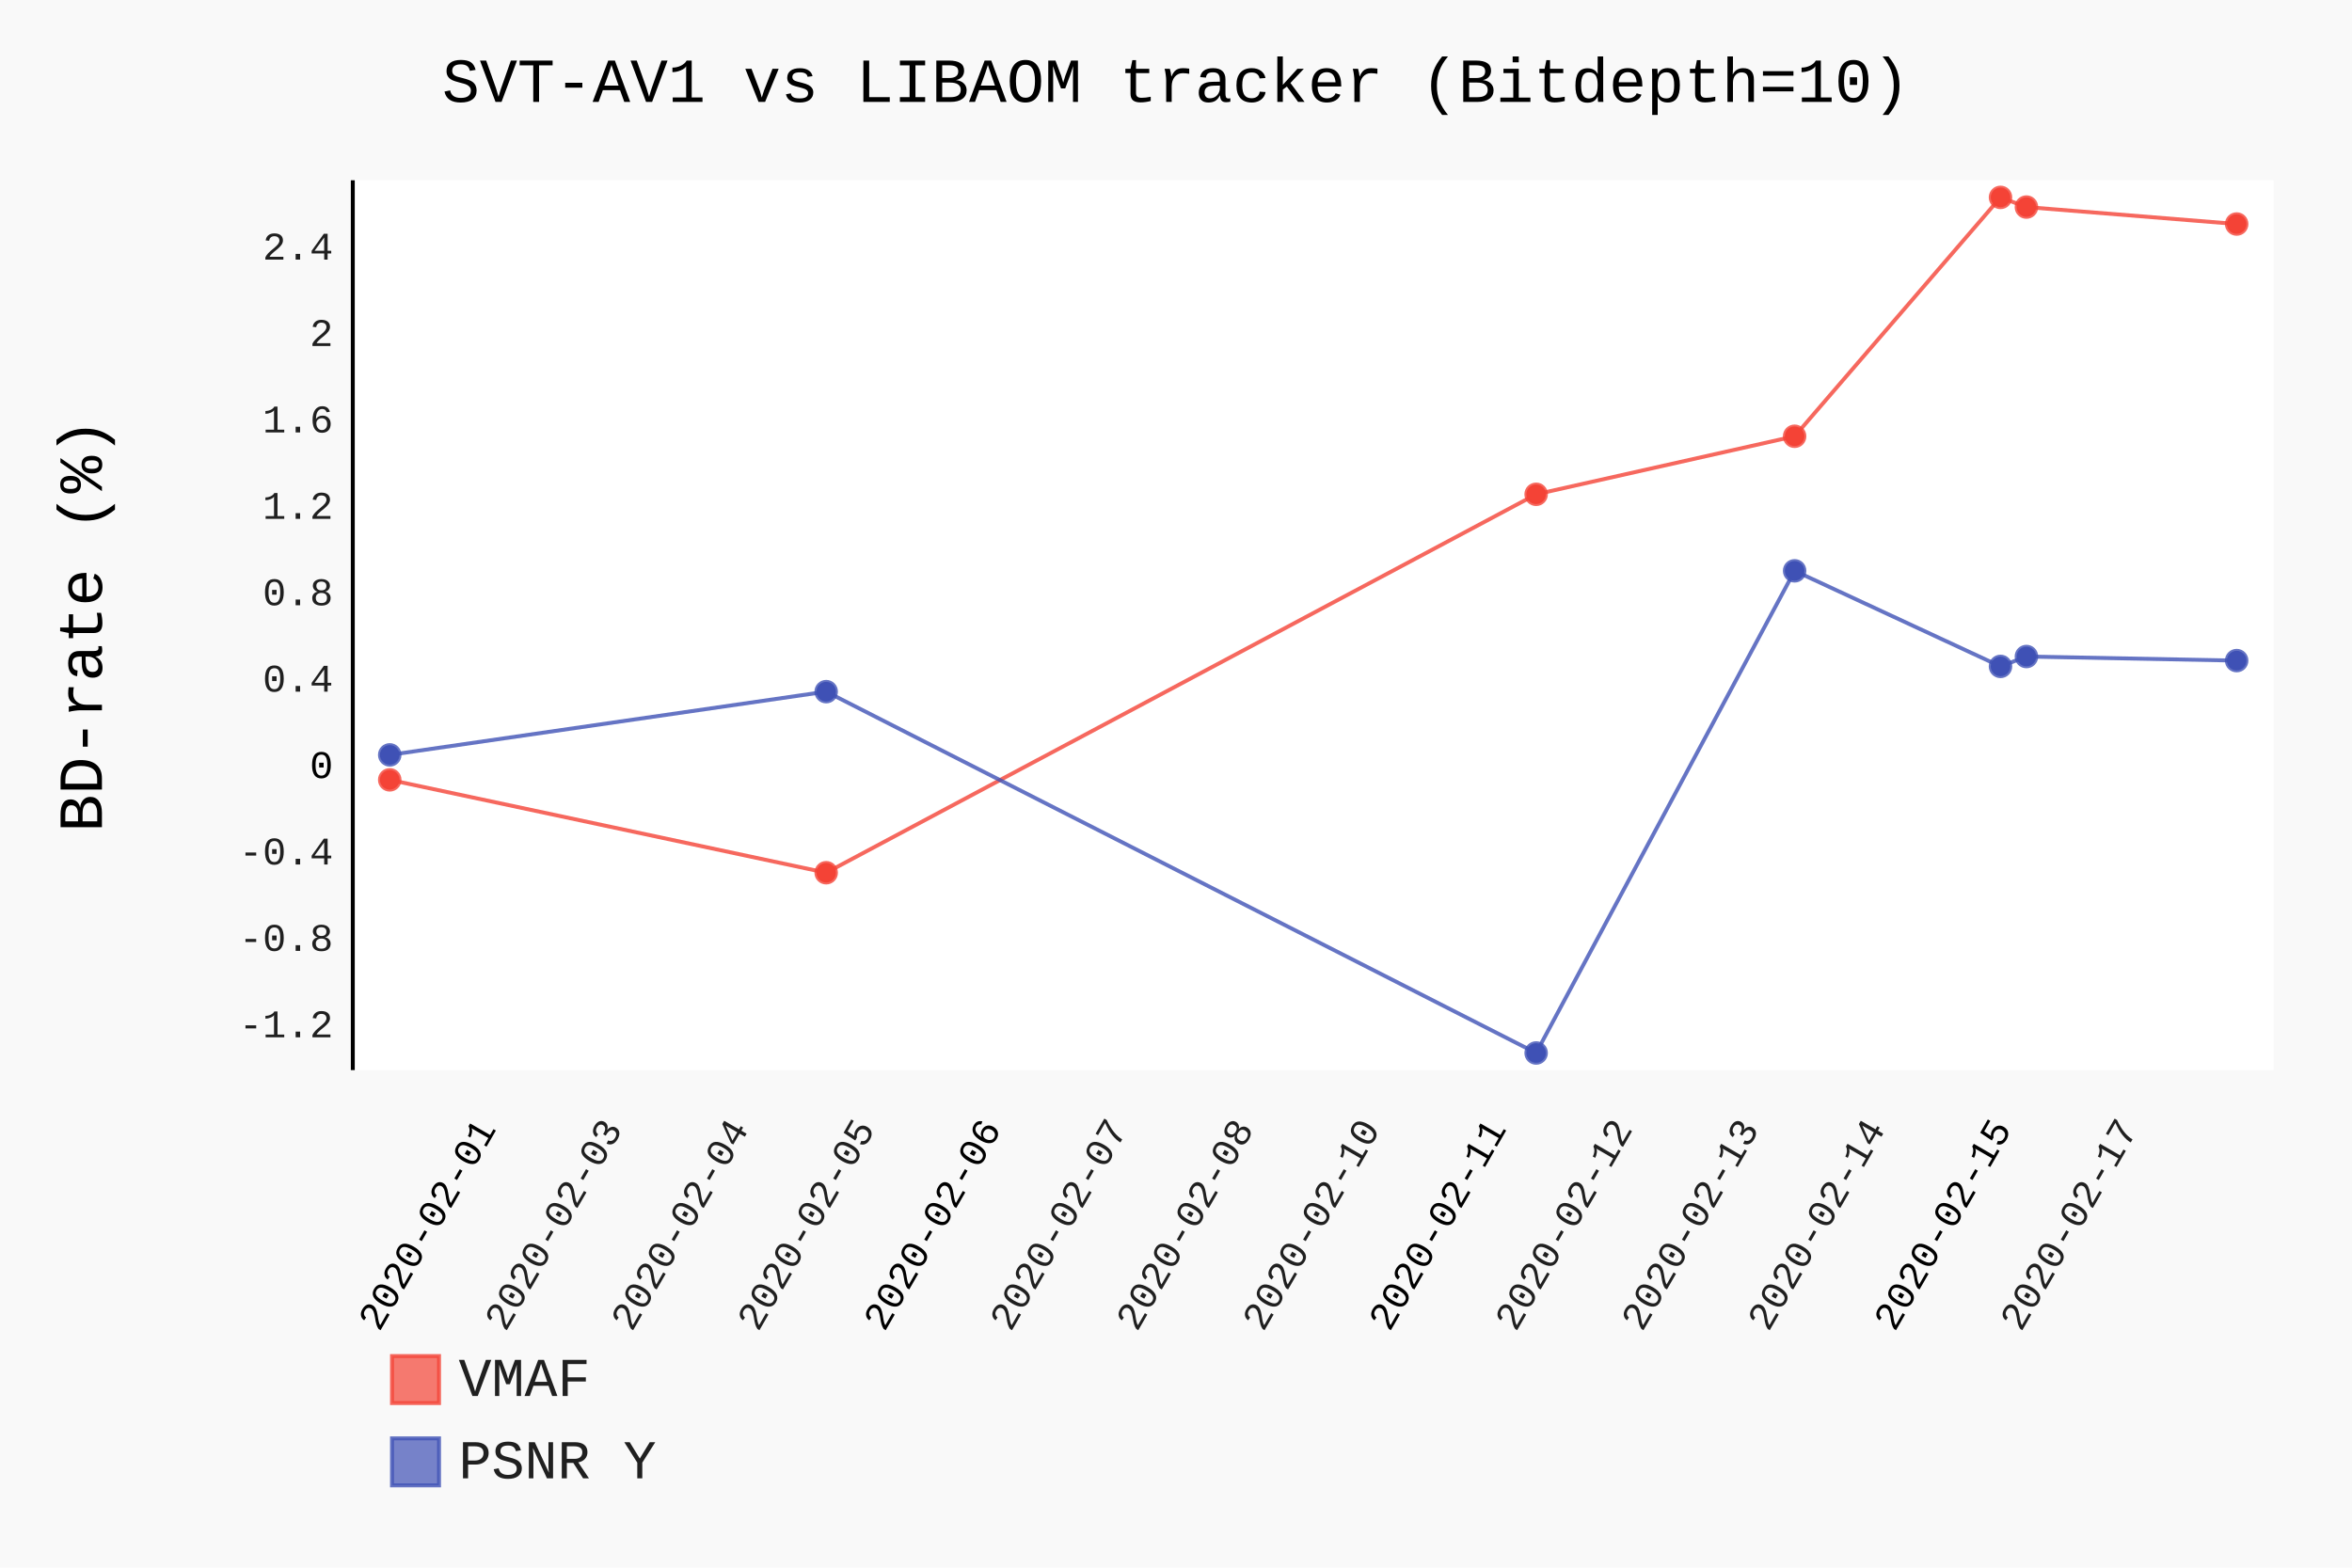
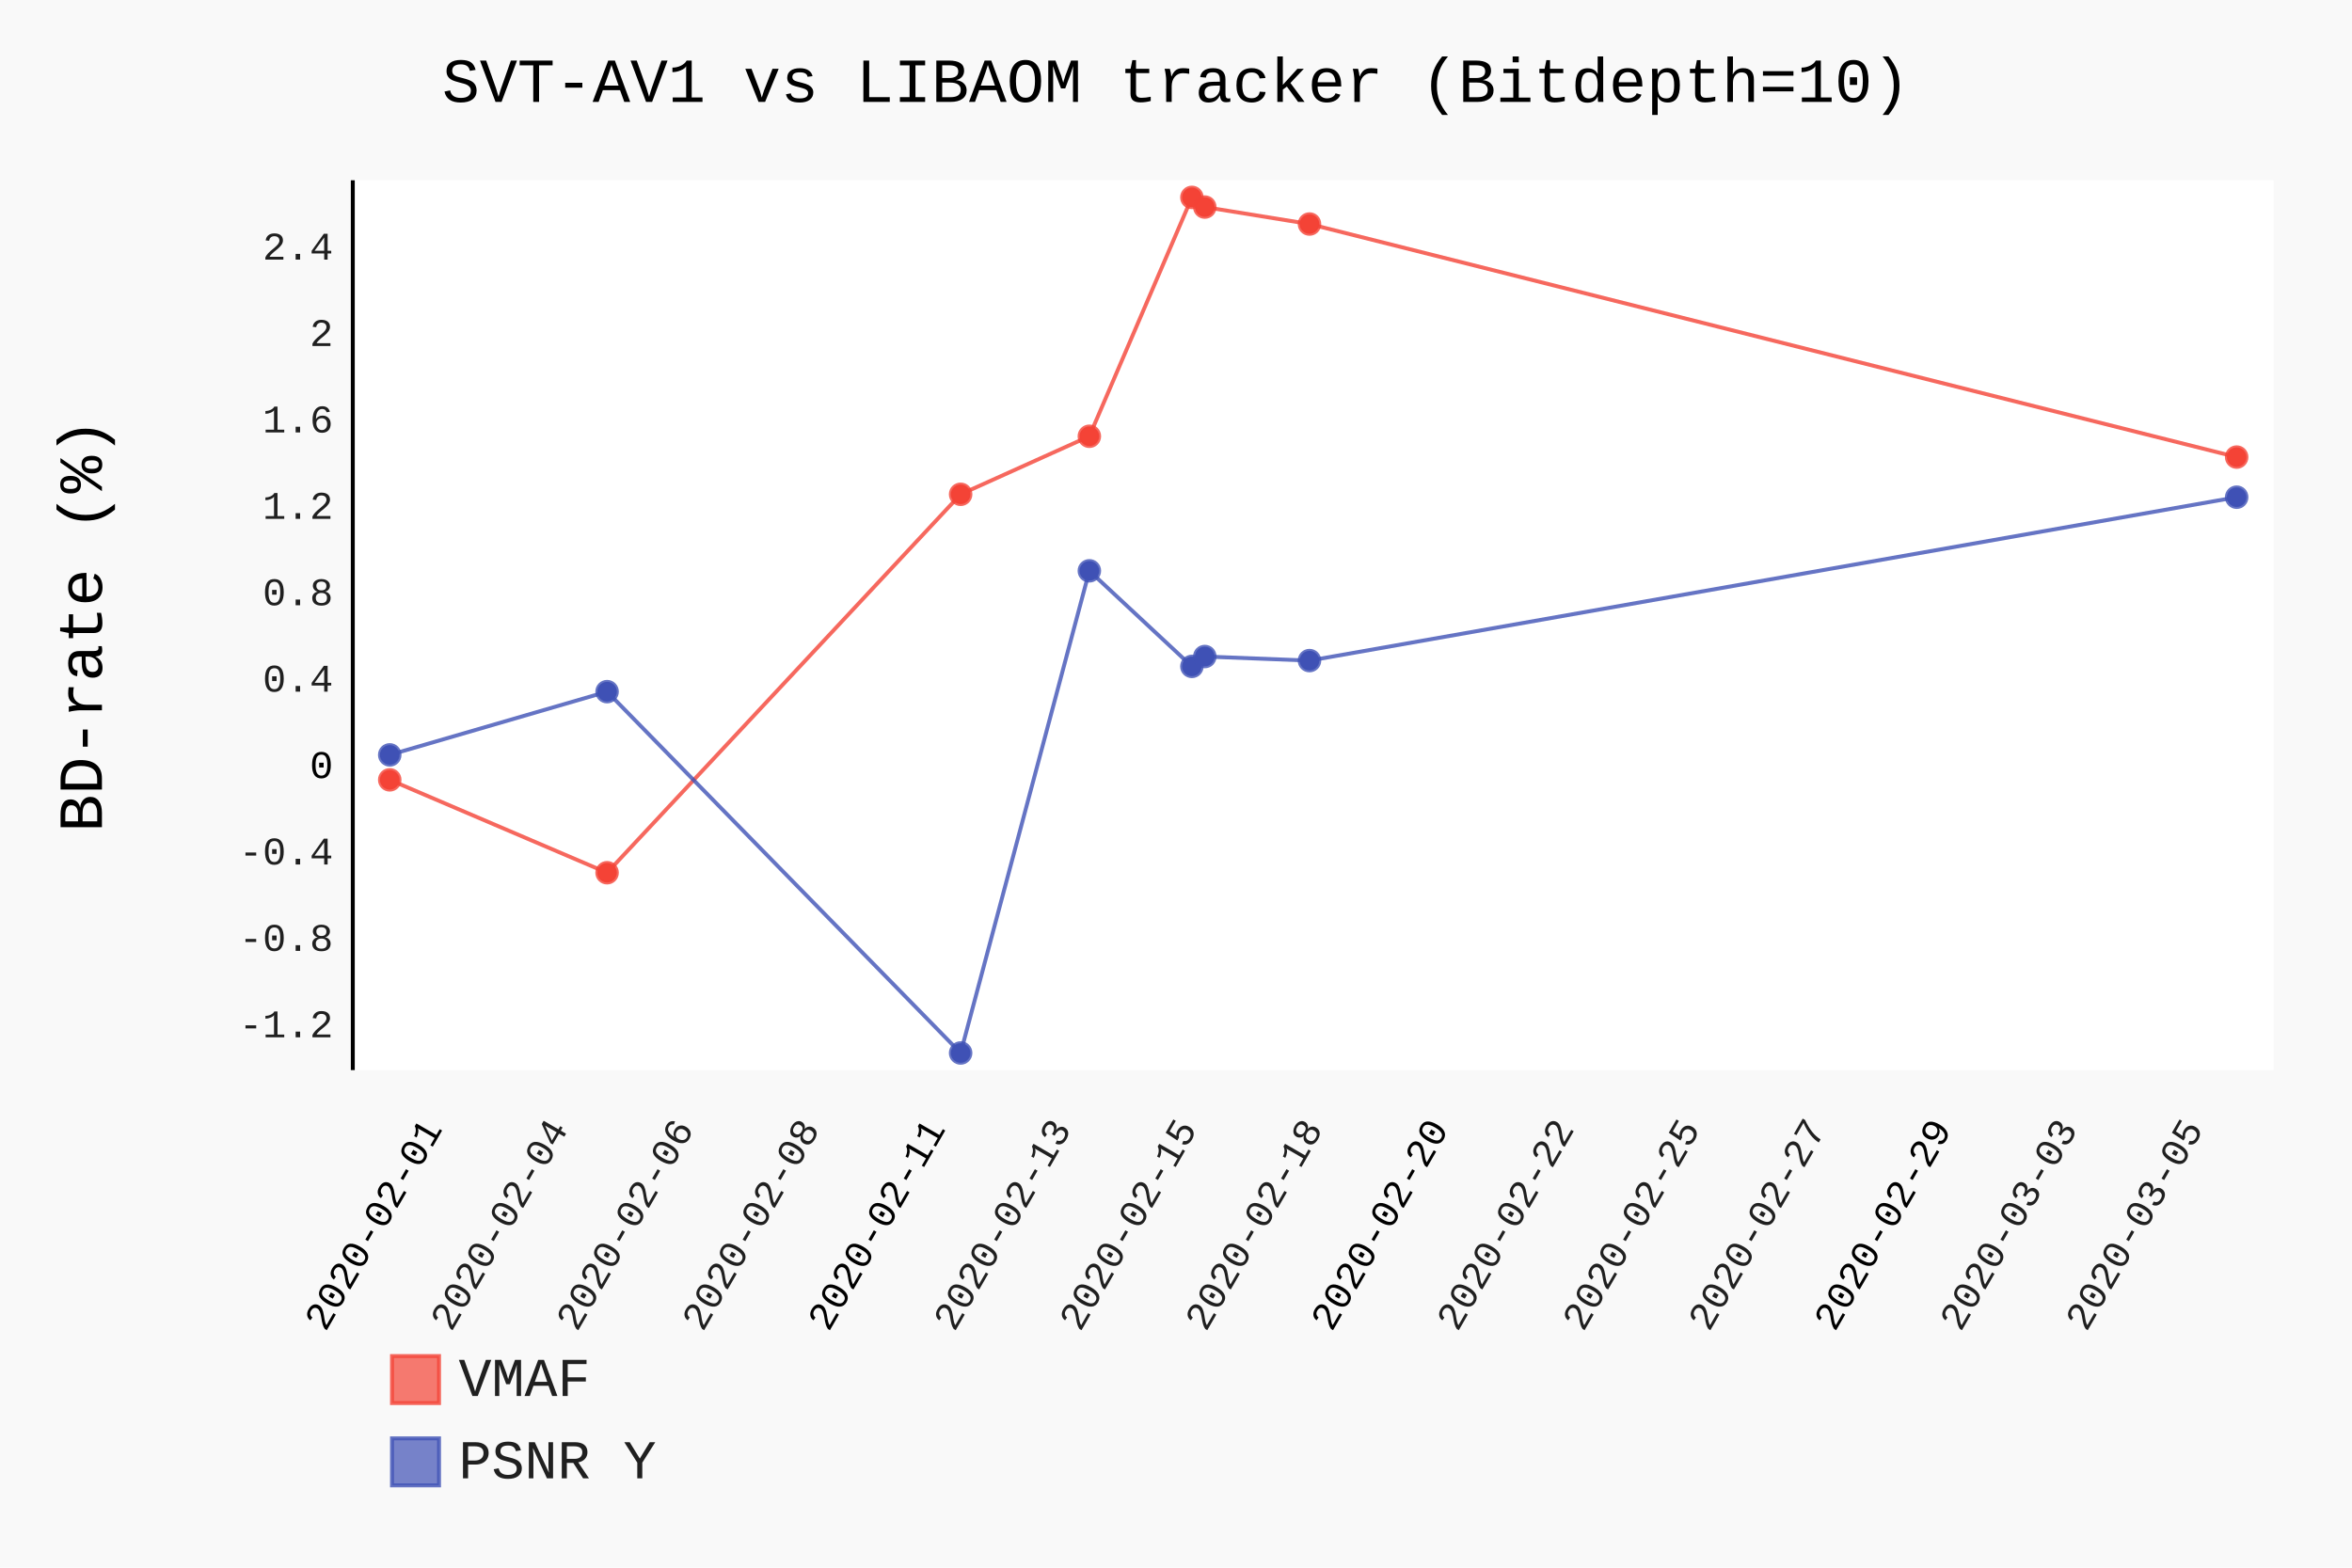
- <svg xmlns="http://www.w3.org/2000/svg" class="pygal-chart" id="chart-701aae46-d4eb-4039-b217-44e19652d9cc" viewBox="0 0 600 400">
+ <svg xmlns="http://www.w3.org/2000/svg" class="pygal-chart" id="chart-5698a036-d413-4f6b-8e8c-e4edc221284e" viewBox="0 0 600 400">
  <defs>
-     <style type="text/css">#chart-701aae46-d4eb-4039-b217-44e19652d9cc{-webkit-user-select:none;-webkit-font-smoothing:antialiased;font-family:Consolas,"Liberation Mono",Menlo,Courier,monospace}#chart-701aae46-d4eb-4039-b217-44e19652d9cc .title{font-family:Consolas,"Liberation Mono",Menlo,Courier,monospace;font-size:16px}#chart-701aae46-d4eb-4039-b217-44e19652d9cc .legends .legend text{font-family:Consolas,"Liberation Mono",Menlo,Courier,monospace;font-size:14px}#chart-701aae46-d4eb-4039-b217-44e19652d9cc .axis text{font-family:Consolas,"Liberation Mono",Menlo,Courier,monospace;font-size:10px}#chart-701aae46-d4eb-4039-b217-44e19652d9cc .axis text.major{font-family:Consolas,"Liberation Mono",Menlo,Courier,monospace;font-size:10px}#chart-701aae46-d4eb-4039-b217-44e19652d9cc .text-overlay text.value{font-family:Consolas,"Liberation Mono",Menlo,Courier,monospace;font-size:16px}#chart-701aae46-d4eb-4039-b217-44e19652d9cc .text-overlay text.label{font-family:Consolas,"Liberation Mono",Menlo,Courier,monospace;font-size:10px}#chart-701aae46-d4eb-4039-b217-44e19652d9cc .tooltip{font-family:Consolas,"Liberation Mono",Menlo,Courier,monospace;font-size:14px}#chart-701aae46-d4eb-4039-b217-44e19652d9cc text.no_data{font-family:Consolas,"Liberation Mono",Menlo,Courier,monospace;font-size:64px}
- #chart-701aae46-d4eb-4039-b217-44e19652d9cc{background-color:rgba(249,249,249,1)}#chart-701aae46-d4eb-4039-b217-44e19652d9cc path,#chart-701aae46-d4eb-4039-b217-44e19652d9cc line,#chart-701aae46-d4eb-4039-b217-44e19652d9cc rect,#chart-701aae46-d4eb-4039-b217-44e19652d9cc circle{-webkit-transition:150ms;-moz-transition:150ms;transition:150ms}#chart-701aae46-d4eb-4039-b217-44e19652d9cc .graph &gt; .background{fill:rgba(249,249,249,1)}#chart-701aae46-d4eb-4039-b217-44e19652d9cc .plot &gt; .background{fill:rgba(255,255,255,1)}#chart-701aae46-d4eb-4039-b217-44e19652d9cc .graph{fill:rgba(0,0,0,.87)}#chart-701aae46-d4eb-4039-b217-44e19652d9cc text.no_data{fill:rgba(0,0,0,1)}#chart-701aae46-d4eb-4039-b217-44e19652d9cc .title{fill:rgba(0,0,0,1)}#chart-701aae46-d4eb-4039-b217-44e19652d9cc .legends .legend text{fill:rgba(0,0,0,.87)}#chart-701aae46-d4eb-4039-b217-44e19652d9cc .legends .legend:hover text{fill:rgba(0,0,0,1)}#chart-701aae46-d4eb-4039-b217-44e19652d9cc .axis .line{stroke:rgba(0,0,0,1)}#chart-701aae46-d4eb-4039-b217-44e19652d9cc .axis .guide.line{stroke:rgba(0,0,0,.54)}#chart-701aae46-d4eb-4039-b217-44e19652d9cc .axis .major.line{stroke:rgba(0,0,0,.87)}#chart-701aae46-d4eb-4039-b217-44e19652d9cc .axis text.major{fill:rgba(0,0,0,1)}#chart-701aae46-d4eb-4039-b217-44e19652d9cc .axis.y .guides:hover .guide.line,#chart-701aae46-d4eb-4039-b217-44e19652d9cc .line-graph .axis.x .guides:hover .guide.line,#chart-701aae46-d4eb-4039-b217-44e19652d9cc .stackedline-graph .axis.x .guides:hover .guide.line,#chart-701aae46-d4eb-4039-b217-44e19652d9cc .xy-graph .axis.x .guides:hover .guide.line{stroke:rgba(0,0,0,1)}#chart-701aae46-d4eb-4039-b217-44e19652d9cc .axis .guides:hover text{fill:rgba(0,0,0,1)}#chart-701aae46-d4eb-4039-b217-44e19652d9cc .reactive{fill-opacity:.7;stroke-opacity:.8}#chart-701aae46-d4eb-4039-b217-44e19652d9cc .ci{stroke:rgba(0,0,0,.87)}#chart-701aae46-d4eb-4039-b217-44e19652d9cc .reactive.active,#chart-701aae46-d4eb-4039-b217-44e19652d9cc .active .reactive{fill-opacity:.8;stroke-opacity:.9;stroke-width:4}#chart-701aae46-d4eb-4039-b217-44e19652d9cc .ci .reactive.active{stroke-width:1.5}#chart-701aae46-d4eb-4039-b217-44e19652d9cc .series text{fill:rgba(0,0,0,1)}#chart-701aae46-d4eb-4039-b217-44e19652d9cc .tooltip rect{fill:rgba(255,255,255,1);stroke:rgba(0,0,0,1);-webkit-transition:opacity 150ms;-moz-transition:opacity 150ms;transition:opacity 150ms}#chart-701aae46-d4eb-4039-b217-44e19652d9cc .tooltip .label{fill:rgba(0,0,0,.87)}#chart-701aae46-d4eb-4039-b217-44e19652d9cc .tooltip .label{fill:rgba(0,0,0,.87)}#chart-701aae46-d4eb-4039-b217-44e19652d9cc .tooltip .legend{font-size:.8em;fill:rgba(0,0,0,.54)}#chart-701aae46-d4eb-4039-b217-44e19652d9cc .tooltip .x_label{font-size:.6em;fill:rgba(0,0,0,1)}#chart-701aae46-d4eb-4039-b217-44e19652d9cc .tooltip .xlink{font-size:.5em;text-decoration:underline}#chart-701aae46-d4eb-4039-b217-44e19652d9cc .tooltip .value{font-size:1.5em}#chart-701aae46-d4eb-4039-b217-44e19652d9cc .bound{font-size:.5em}#chart-701aae46-d4eb-4039-b217-44e19652d9cc .max-value{font-size:.75em;fill:rgba(0,0,0,.54)}#chart-701aae46-d4eb-4039-b217-44e19652d9cc .map-element{fill:rgba(255,255,255,1);stroke:rgba(0,0,0,.54) !important}#chart-701aae46-d4eb-4039-b217-44e19652d9cc .map-element .reactive{fill-opacity:inherit;stroke-opacity:inherit}#chart-701aae46-d4eb-4039-b217-44e19652d9cc .color-0,#chart-701aae46-d4eb-4039-b217-44e19652d9cc .color-0 a:visited{stroke:#F44336;fill:#F44336}#chart-701aae46-d4eb-4039-b217-44e19652d9cc .color-1,#chart-701aae46-d4eb-4039-b217-44e19652d9cc .color-1 a:visited{stroke:#3F51B5;fill:#3F51B5}#chart-701aae46-d4eb-4039-b217-44e19652d9cc .text-overlay .color-0 text{fill:black}#chart-701aae46-d4eb-4039-b217-44e19652d9cc .text-overlay .color-1 text{fill:black}
- #chart-701aae46-d4eb-4039-b217-44e19652d9cc text.no_data{text-anchor:middle}#chart-701aae46-d4eb-4039-b217-44e19652d9cc .guide.line{fill:none}#chart-701aae46-d4eb-4039-b217-44e19652d9cc .centered{text-anchor:middle}#chart-701aae46-d4eb-4039-b217-44e19652d9cc .title{text-anchor:middle}#chart-701aae46-d4eb-4039-b217-44e19652d9cc .legends .legend text{fill-opacity:1}#chart-701aae46-d4eb-4039-b217-44e19652d9cc .axis.x text{text-anchor:middle}#chart-701aae46-d4eb-4039-b217-44e19652d9cc .axis.x:not(.web) text[transform]{text-anchor:start}#chart-701aae46-d4eb-4039-b217-44e19652d9cc .axis.x:not(.web) text[transform].backwards{text-anchor:end}#chart-701aae46-d4eb-4039-b217-44e19652d9cc .axis.y text{text-anchor:end}#chart-701aae46-d4eb-4039-b217-44e19652d9cc .axis.y text[transform].backwards{text-anchor:start}#chart-701aae46-d4eb-4039-b217-44e19652d9cc .axis.y2 text{text-anchor:start}#chart-701aae46-d4eb-4039-b217-44e19652d9cc .axis.y2 text[transform].backwards{text-anchor:end}#chart-701aae46-d4eb-4039-b217-44e19652d9cc .axis .guide.line{stroke-dasharray:4,4}#chart-701aae46-d4eb-4039-b217-44e19652d9cc .axis .major.guide.line{stroke-dasharray:6,6}#chart-701aae46-d4eb-4039-b217-44e19652d9cc .horizontal .axis.y .guide.line,#chart-701aae46-d4eb-4039-b217-44e19652d9cc .horizontal .axis.y2 .guide.line,#chart-701aae46-d4eb-4039-b217-44e19652d9cc .vertical .axis.x .guide.line{opacity:0}#chart-701aae46-d4eb-4039-b217-44e19652d9cc .horizontal .axis.always_show .guide.line,#chart-701aae46-d4eb-4039-b217-44e19652d9cc .vertical .axis.always_show .guide.line{opacity:1 !important}#chart-701aae46-d4eb-4039-b217-44e19652d9cc .axis.y .guides:hover .guide.line,#chart-701aae46-d4eb-4039-b217-44e19652d9cc .axis.y2 .guides:hover .guide.line,#chart-701aae46-d4eb-4039-b217-44e19652d9cc .axis.x .guides:hover .guide.line{opacity:1}#chart-701aae46-d4eb-4039-b217-44e19652d9cc .axis .guides:hover text{opacity:1}#chart-701aae46-d4eb-4039-b217-44e19652d9cc .nofill{fill:none}#chart-701aae46-d4eb-4039-b217-44e19652d9cc .subtle-fill{fill-opacity:.2}#chart-701aae46-d4eb-4039-b217-44e19652d9cc .dot{stroke-width:1px;fill-opacity:1}#chart-701aae46-d4eb-4039-b217-44e19652d9cc .dot.active{stroke-width:5px}#chart-701aae46-d4eb-4039-b217-44e19652d9cc .dot.negative{fill:transparent}#chart-701aae46-d4eb-4039-b217-44e19652d9cc text,#chart-701aae46-d4eb-4039-b217-44e19652d9cc tspan{stroke:none !important}#chart-701aae46-d4eb-4039-b217-44e19652d9cc .series text.active{opacity:1}#chart-701aae46-d4eb-4039-b217-44e19652d9cc .tooltip rect{fill-opacity:.95;stroke-width:.5}#chart-701aae46-d4eb-4039-b217-44e19652d9cc .tooltip text{fill-opacity:1}#chart-701aae46-d4eb-4039-b217-44e19652d9cc .showable{visibility:hidden}#chart-701aae46-d4eb-4039-b217-44e19652d9cc .showable.shown{visibility:visible}#chart-701aae46-d4eb-4039-b217-44e19652d9cc .gauge-background{fill:rgba(229,229,229,1);stroke:none}#chart-701aae46-d4eb-4039-b217-44e19652d9cc .bg-lines{stroke:rgba(249,249,249,1);stroke-width:2px}</style>
+     <style type="text/css">#chart-5698a036-d413-4f6b-8e8c-e4edc221284e{-webkit-user-select:none;-webkit-font-smoothing:antialiased;font-family:Consolas,"Liberation Mono",Menlo,Courier,monospace}#chart-5698a036-d413-4f6b-8e8c-e4edc221284e .title{font-family:Consolas,"Liberation Mono",Menlo,Courier,monospace;font-size:16px}#chart-5698a036-d413-4f6b-8e8c-e4edc221284e .legends .legend text{font-family:Consolas,"Liberation Mono",Menlo,Courier,monospace;font-size:14px}#chart-5698a036-d413-4f6b-8e8c-e4edc221284e .axis text{font-family:Consolas,"Liberation Mono",Menlo,Courier,monospace;font-size:10px}#chart-5698a036-d413-4f6b-8e8c-e4edc221284e .axis text.major{font-family:Consolas,"Liberation Mono",Menlo,Courier,monospace;font-size:10px}#chart-5698a036-d413-4f6b-8e8c-e4edc221284e .text-overlay text.value{font-family:Consolas,"Liberation Mono",Menlo,Courier,monospace;font-size:16px}#chart-5698a036-d413-4f6b-8e8c-e4edc221284e .text-overlay text.label{font-family:Consolas,"Liberation Mono",Menlo,Courier,monospace;font-size:10px}#chart-5698a036-d413-4f6b-8e8c-e4edc221284e .tooltip{font-family:Consolas,"Liberation Mono",Menlo,Courier,monospace;font-size:14px}#chart-5698a036-d413-4f6b-8e8c-e4edc221284e text.no_data{font-family:Consolas,"Liberation Mono",Menlo,Courier,monospace;font-size:64px}
+ #chart-5698a036-d413-4f6b-8e8c-e4edc221284e{background-color:rgba(249,249,249,1)}#chart-5698a036-d413-4f6b-8e8c-e4edc221284e path,#chart-5698a036-d413-4f6b-8e8c-e4edc221284e line,#chart-5698a036-d413-4f6b-8e8c-e4edc221284e rect,#chart-5698a036-d413-4f6b-8e8c-e4edc221284e circle{-webkit-transition:150ms;-moz-transition:150ms;transition:150ms}#chart-5698a036-d413-4f6b-8e8c-e4edc221284e .graph &gt; .background{fill:rgba(249,249,249,1)}#chart-5698a036-d413-4f6b-8e8c-e4edc221284e .plot &gt; .background{fill:rgba(255,255,255,1)}#chart-5698a036-d413-4f6b-8e8c-e4edc221284e .graph{fill:rgba(0,0,0,.87)}#chart-5698a036-d413-4f6b-8e8c-e4edc221284e text.no_data{fill:rgba(0,0,0,1)}#chart-5698a036-d413-4f6b-8e8c-e4edc221284e .title{fill:rgba(0,0,0,1)}#chart-5698a036-d413-4f6b-8e8c-e4edc221284e .legends .legend text{fill:rgba(0,0,0,.87)}#chart-5698a036-d413-4f6b-8e8c-e4edc221284e .legends .legend:hover text{fill:rgba(0,0,0,1)}#chart-5698a036-d413-4f6b-8e8c-e4edc221284e .axis .line{stroke:rgba(0,0,0,1)}#chart-5698a036-d413-4f6b-8e8c-e4edc221284e .axis .guide.line{stroke:rgba(0,0,0,.54)}#chart-5698a036-d413-4f6b-8e8c-e4edc221284e .axis .major.line{stroke:rgba(0,0,0,.87)}#chart-5698a036-d413-4f6b-8e8c-e4edc221284e .axis text.major{fill:rgba(0,0,0,1)}#chart-5698a036-d413-4f6b-8e8c-e4edc221284e .axis.y .guides:hover .guide.line,#chart-5698a036-d413-4f6b-8e8c-e4edc221284e .line-graph .axis.x .guides:hover .guide.line,#chart-5698a036-d413-4f6b-8e8c-e4edc221284e .stackedline-graph .axis.x .guides:hover .guide.line,#chart-5698a036-d413-4f6b-8e8c-e4edc221284e .xy-graph .axis.x .guides:hover .guide.line{stroke:rgba(0,0,0,1)}#chart-5698a036-d413-4f6b-8e8c-e4edc221284e .axis .guides:hover text{fill:rgba(0,0,0,1)}#chart-5698a036-d413-4f6b-8e8c-e4edc221284e .reactive{fill-opacity:.7;stroke-opacity:.8}#chart-5698a036-d413-4f6b-8e8c-e4edc221284e .ci{stroke:rgba(0,0,0,.87)}#chart-5698a036-d413-4f6b-8e8c-e4edc221284e .reactive.active,#chart-5698a036-d413-4f6b-8e8c-e4edc221284e .active .reactive{fill-opacity:.8;stroke-opacity:.9;stroke-width:4}#chart-5698a036-d413-4f6b-8e8c-e4edc221284e .ci .reactive.active{stroke-width:1.5}#chart-5698a036-d413-4f6b-8e8c-e4edc221284e .series text{fill:rgba(0,0,0,1)}#chart-5698a036-d413-4f6b-8e8c-e4edc221284e .tooltip rect{fill:rgba(255,255,255,1);stroke:rgba(0,0,0,1);-webkit-transition:opacity 150ms;-moz-transition:opacity 150ms;transition:opacity 150ms}#chart-5698a036-d413-4f6b-8e8c-e4edc221284e .tooltip .label{fill:rgba(0,0,0,.87)}#chart-5698a036-d413-4f6b-8e8c-e4edc221284e .tooltip .label{fill:rgba(0,0,0,.87)}#chart-5698a036-d413-4f6b-8e8c-e4edc221284e .tooltip .legend{font-size:.8em;fill:rgba(0,0,0,.54)}#chart-5698a036-d413-4f6b-8e8c-e4edc221284e .tooltip .x_label{font-size:.6em;fill:rgba(0,0,0,1)}#chart-5698a036-d413-4f6b-8e8c-e4edc221284e .tooltip .xlink{font-size:.5em;text-decoration:underline}#chart-5698a036-d413-4f6b-8e8c-e4edc221284e .tooltip .value{font-size:1.5em}#chart-5698a036-d413-4f6b-8e8c-e4edc221284e .bound{font-size:.5em}#chart-5698a036-d413-4f6b-8e8c-e4edc221284e .max-value{font-size:.75em;fill:rgba(0,0,0,.54)}#chart-5698a036-d413-4f6b-8e8c-e4edc221284e .map-element{fill:rgba(255,255,255,1);stroke:rgba(0,0,0,.54) !important}#chart-5698a036-d413-4f6b-8e8c-e4edc221284e .map-element .reactive{fill-opacity:inherit;stroke-opacity:inherit}#chart-5698a036-d413-4f6b-8e8c-e4edc221284e .color-0,#chart-5698a036-d413-4f6b-8e8c-e4edc221284e .color-0 a:visited{stroke:#F44336;fill:#F44336}#chart-5698a036-d413-4f6b-8e8c-e4edc221284e .color-1,#chart-5698a036-d413-4f6b-8e8c-e4edc221284e .color-1 a:visited{stroke:#3F51B5;fill:#3F51B5}#chart-5698a036-d413-4f6b-8e8c-e4edc221284e .text-overlay .color-0 text{fill:black}#chart-5698a036-d413-4f6b-8e8c-e4edc221284e .text-overlay .color-1 text{fill:black}
+ #chart-5698a036-d413-4f6b-8e8c-e4edc221284e text.no_data{text-anchor:middle}#chart-5698a036-d413-4f6b-8e8c-e4edc221284e .guide.line{fill:none}#chart-5698a036-d413-4f6b-8e8c-e4edc221284e .centered{text-anchor:middle}#chart-5698a036-d413-4f6b-8e8c-e4edc221284e .title{text-anchor:middle}#chart-5698a036-d413-4f6b-8e8c-e4edc221284e .legends .legend text{fill-opacity:1}#chart-5698a036-d413-4f6b-8e8c-e4edc221284e .axis.x text{text-anchor:middle}#chart-5698a036-d413-4f6b-8e8c-e4edc221284e .axis.x:not(.web) text[transform]{text-anchor:start}#chart-5698a036-d413-4f6b-8e8c-e4edc221284e .axis.x:not(.web) text[transform].backwards{text-anchor:end}#chart-5698a036-d413-4f6b-8e8c-e4edc221284e .axis.y text{text-anchor:end}#chart-5698a036-d413-4f6b-8e8c-e4edc221284e .axis.y text[transform].backwards{text-anchor:start}#chart-5698a036-d413-4f6b-8e8c-e4edc221284e .axis.y2 text{text-anchor:start}#chart-5698a036-d413-4f6b-8e8c-e4edc221284e .axis.y2 text[transform].backwards{text-anchor:end}#chart-5698a036-d413-4f6b-8e8c-e4edc221284e .axis .guide.line{stroke-dasharray:4,4}#chart-5698a036-d413-4f6b-8e8c-e4edc221284e .axis .major.guide.line{stroke-dasharray:6,6}#chart-5698a036-d413-4f6b-8e8c-e4edc221284e .horizontal .axis.y .guide.line,#chart-5698a036-d413-4f6b-8e8c-e4edc221284e .horizontal .axis.y2 .guide.line,#chart-5698a036-d413-4f6b-8e8c-e4edc221284e .vertical .axis.x .guide.line{opacity:0}#chart-5698a036-d413-4f6b-8e8c-e4edc221284e .horizontal .axis.always_show .guide.line,#chart-5698a036-d413-4f6b-8e8c-e4edc221284e .vertical .axis.always_show .guide.line{opacity:1 !important}#chart-5698a036-d413-4f6b-8e8c-e4edc221284e .axis.y .guides:hover .guide.line,#chart-5698a036-d413-4f6b-8e8c-e4edc221284e .axis.y2 .guides:hover .guide.line,#chart-5698a036-d413-4f6b-8e8c-e4edc221284e .axis.x .guides:hover .guide.line{opacity:1}#chart-5698a036-d413-4f6b-8e8c-e4edc221284e .axis .guides:hover text{opacity:1}#chart-5698a036-d413-4f6b-8e8c-e4edc221284e .nofill{fill:none}#chart-5698a036-d413-4f6b-8e8c-e4edc221284e .subtle-fill{fill-opacity:.2}#chart-5698a036-d413-4f6b-8e8c-e4edc221284e .dot{stroke-width:1px;fill-opacity:1}#chart-5698a036-d413-4f6b-8e8c-e4edc221284e .dot.active{stroke-width:5px}#chart-5698a036-d413-4f6b-8e8c-e4edc221284e .dot.negative{fill:transparent}#chart-5698a036-d413-4f6b-8e8c-e4edc221284e text,#chart-5698a036-d413-4f6b-8e8c-e4edc221284e tspan{stroke:none !important}#chart-5698a036-d413-4f6b-8e8c-e4edc221284e .series text.active{opacity:1}#chart-5698a036-d413-4f6b-8e8c-e4edc221284e .tooltip rect{fill-opacity:.95;stroke-width:.5}#chart-5698a036-d413-4f6b-8e8c-e4edc221284e .tooltip text{fill-opacity:1}#chart-5698a036-d413-4f6b-8e8c-e4edc221284e .showable{visibility:hidden}#chart-5698a036-d413-4f6b-8e8c-e4edc221284e .showable.shown{visibility:visible}#chart-5698a036-d413-4f6b-8e8c-e4edc221284e .gauge-background{fill:rgba(229,229,229,1);stroke:none}#chart-5698a036-d413-4f6b-8e8c-e4edc221284e .bg-lines{stroke:rgba(249,249,249,1);stroke-width:2px}</style>
  </defs>
  <g class="graph datetimeline-graph vertical">
    <rect class="background" height="400" width="600" x="0" y="0" />
    <g class="plot" transform="translate(90, 46)">
      <rect class="background" height="227.038" width="490.0" x="0" y="0" />
      <g class="axis y">
        <g class="guides">
          <text class="" x="-5" y="218.67">-1.2</text>
        </g>
        <g class="guides">
          <text class="" x="-5" y="196.622">-0.8</text>
        </g>
        <g class="guides">
          <text class="" x="-5" y="174.575">-0.4</text>
        </g>
        <g class="guides">
          <text class="major" x="-5" y="152.527">0</text>
        </g>
        <g class="guides">
          <text class="" x="-5" y="130.479">0.4</text>
        </g>
        <g class="guides">
          <text class="" x="-5" y="108.432">0.8</text>
        </g>
        <g class="guides">
          <text class="" x="-5" y="86.384">1.2</text>
        </g>
        <g class="guides">
          <text class="" x="-5" y="64.337">1.6</text>
        </g>
        <g class="guides">
          <text class="" x="-5" y="42.289">2</text>
        </g>
        <g class="guides">
          <text class="" x="-5" y="20.241">2.4</text>
        </g>
      </g>
      <g class="axis x">
        <path class="line" d="M0 0 v227.038" />
        <g class="guides">
-           <path class="major guide line" d="M36.742 0 v227.038" />
-           <text class="major backwards" transform="rotate(300 36.74236 242.0385)" x="36.742" y="242.038">2020-02-01</text>
+           <path class="major guide line" d="M23.028 0 v227.038" />
+           <text class="major backwards" transform="rotate(300 23.0278 242.0385)" x="23.028" y="242.038">2020-02-01</text>
        </g>
        <g class="guides">
-           <path class="guide line" d="M68.958 0 v227.038" />
-           <text class="backwards" transform="rotate(300 68.95849 242.0385)" x="68.958" y="242.038">2020-02-03</text>
+           <path class="guide line" d="M55.114 0 v227.038" />
+           <text class="backwards" transform="rotate(300 55.11442 242.0385)" x="55.114" y="242.038">2020-02-04</text>
        </g>
        <g class="guides">
-           <path class="guide line" d="M101.175 0 v227.038" />
-           <text class="backwards" transform="rotate(300 101.1746 242.0385)" x="101.175" y="242.038">2020-02-04</text>
+           <path class="guide line" d="M87.201 0 v227.038" />
+           <text class="backwards" transform="rotate(300 87.20105 242.0385)" x="87.201" y="242.038">2020-02-06</text>
        </g>
        <g class="guides">
-           <path class="guide line" d="M133.391 0 v227.038" />
-           <text class="backwards" transform="rotate(300 133.3908 242.0385)" x="133.391" y="242.038">2020-02-05</text>
+           <path class="guide line" d="M119.288 0 v227.038" />
+           <text class="backwards" transform="rotate(300 119.2877 242.0385)" x="119.288" y="242.038">2020-02-08</text>
        </g>
        <g class="guides">
-           <path class="major guide line" d="M165.607 0 v227.038" />
-           <text class="major backwards" transform="rotate(300 165.6069 242.0385)" x="165.607" y="242.038">2020-02-06</text>
+           <path class="major guide line" d="M151.374 0 v227.038" />
+           <text class="major backwards" transform="rotate(300 151.3743 242.0385)" x="151.374" y="242.038">2020-02-11</text>
        </g>
        <g class="guides">
-           <path class="guide line" d="M197.823 0 v227.038" />
-           <text class="backwards" transform="rotate(300 197.823 242.0385)" x="197.823" y="242.038">2020-02-07</text>
+           <path class="guide line" d="M183.461 0 v227.038" />
+           <text class="backwards" transform="rotate(300 183.4609 242.0385)" x="183.461" y="242.038">2020-02-13</text>
        </g>
        <g class="guides">
-           <path class="guide line" d="M230.039 0 v227.038" />
-           <text class="backwards" transform="rotate(300 230.0392 242.0385)" x="230.039" y="242.038">2020-02-08</text>
+           <path class="guide line" d="M215.548 0 v227.038" />
+           <text class="backwards" transform="rotate(300 215.5475 242.0385)" x="215.548" y="242.038">2020-02-15</text>
        </g>
        <g class="guides">
-           <path class="guide line" d="M262.255 0 v227.038" />
-           <text class="backwards" transform="rotate(300 262.2553 242.0385)" x="262.255" y="242.038">2020-02-10</text>
+           <path class="guide line" d="M247.634 0 v227.038" />
+           <text class="backwards" transform="rotate(300 247.6342 242.0385)" x="247.634" y="242.038">2020-02-18</text>
        </g>
        <g class="guides">
-           <path class="major guide line" d="M294.471 0 v227.038" />
-           <text class="major backwards" transform="rotate(300 294.4714 242.0385)" x="294.471" y="242.038">2020-02-11</text>
+           <path class="major guide line" d="M279.721 0 v227.038" />
+           <text class="major backwards" transform="rotate(300 279.7208 242.0385)" x="279.721" y="242.038">2020-02-20</text>
        </g>
        <g class="guides">
-           <path class="guide line" d="M326.688 0 v227.038" />
-           <text class="backwards" transform="rotate(300 326.6875 242.0385)" x="326.688" y="242.038">2020-02-12</text>
+           <path class="guide line" d="M311.807 0 v227.038" />
+           <text class="backwards" transform="rotate(300 311.8074 242.0385)" x="311.807" y="242.038">2020-02-22</text>
        </g>
        <g class="guides">
-           <path class="guide line" d="M358.904 0 v227.038" />
-           <text class="backwards" transform="rotate(300 358.9037 242.0385)" x="358.904" y="242.038">2020-02-13</text>
+           <path class="guide line" d="M343.894 0 v227.038" />
+           <text class="backwards" transform="rotate(300 343.894 242.0385)" x="343.894" y="242.038">2020-02-25</text>
        </g>
        <g class="guides">
-           <path class="guide line" d="M391.12 0 v227.038" />
-           <text class="backwards" transform="rotate(300 391.1198 242.0385)" x="391.12" y="242.038">2020-02-14</text>
+           <path class="guide line" d="M375.981 0 v227.038" />
+           <text class="backwards" transform="rotate(300 375.9806 242.0385)" x="375.981" y="242.038">2020-02-27</text>
        </g>
        <g class="guides">
-           <path class="major guide line" d="M423.336 0 v227.038" />
-           <text class="major backwards" transform="rotate(300 423.3359 242.0385)" x="423.336" y="242.038">2020-02-15</text>
+           <path class="major guide line" d="M408.067 0 v227.038" />
+           <text class="major backwards" transform="rotate(300 408.0673 242.0385)" x="408.067" y="242.038">2020-02-29</text>
        </g>
        <g class="guides">
-           <path class="guide line" d="M455.552 0 v227.038" />
-           <text class="backwards" transform="rotate(300 455.5521 242.0385)" x="455.552" y="242.038">2020-02-17</text>
+           <path class="guide line" d="M440.154 0 v227.038" />
+           <text class="backwards" transform="rotate(300 440.1539 242.0385)" x="440.154" y="242.038">2020-03-03</text>
+         </g>
+         <g class="guides">
+           <path class="guide line" d="M472.24 0 v227.038" />
+           <text class="backwards" transform="rotate(300 472.2405 242.0385)" x="472.24" y="242.038">2020-03-05</text>
        </g>
      </g>
      <g class="series serie-0 color-0">
-         <path class="line reactive nofill" d="M9.423 152.978 L120.762 176.678 301.871 80.123 367.81 65.315 420.334 4.366 426.944 6.835 480.577 11.162" />
+         <path class="line reactive nofill" d="M9.423 152.978 L64.869 176.678 155.059 80.123 187.896 65.315 214.053 4.366 217.344 6.835 244.053 11.162 480.577 70.629" />
      </g>
      <g class="series serie-1 color-1">
-         <path class="line reactive nofill" d="M9.423 146.611 L120.762 130.476 301.871 222.672 367.81 99.648 420.334 124.035 426.944 121.515 480.577 122.553" />
+         <path class="line reactive nofill" d="M9.423 146.611 L64.869 130.476 155.059 222.672 187.896 99.648 214.053 124.035 217.344 121.515 244.053 122.553 480.577 80.861" />
      </g>
    </g>
    <g class="titles">
      <text class="title plot_title" x="300.0" y="26">SVT-AV1 vs LIBAOM tracker (Bitdepth=10)</text>
      <text class="title" transform="rotate(-90 0 159.5192)" x="0" y="185.519">BD-rate (%)</text>
    </g>
    <g class="plot overlay" transform="translate(90, 46)">
      <g class="series serie-0 color-0">
        <g class="dots">
          <circle class="dot reactive tooltip-trigger" cx="9.423" cy="152.978" r="2.5" />
        </g>
        <g class="dots">
-           <circle class="dot reactive tooltip-trigger" cx="120.762" cy="176.678" r="2.5" />
+           <circle class="dot reactive tooltip-trigger" cx="64.869" cy="176.678" r="2.5" />
        </g>
        <g class="dots">
-           <circle class="dot reactive tooltip-trigger" cx="301.871" cy="80.123" r="2.5" />
+           <circle class="dot reactive tooltip-trigger" cx="155.059" cy="80.123" r="2.5" />
        </g>
        <g class="dots">
-           <circle class="dot reactive tooltip-trigger" cx="367.81" cy="65.315" r="2.5" />
+           <circle class="dot reactive tooltip-trigger" cx="187.896" cy="65.315" r="2.5" />
        </g>
        <g class="dots">
-           <circle class="dot reactive tooltip-trigger" cx="420.334" cy="4.366" r="2.5" />
+           <circle class="dot reactive tooltip-trigger" cx="214.053" cy="4.366" r="2.5" />
        </g>
        <g class="dots">
-           <circle class="dot reactive tooltip-trigger" cx="426.944" cy="6.835" r="2.5" />
+           <circle class="dot reactive tooltip-trigger" cx="217.344" cy="6.835" r="2.5" />
        </g>
        <g class="dots">
-           <circle class="dot reactive tooltip-trigger" cx="480.577" cy="11.162" r="2.5" />
+           <circle class="dot reactive tooltip-trigger" cx="244.053" cy="11.162" r="2.5" />
+         </g>
+         <g class="dots">
+           <circle class="dot reactive tooltip-trigger" cx="480.577" cy="70.629" r="2.5" />
        </g>
      </g>
      <g class="series serie-1 color-1">
        <g class="dots">
          <circle class="dot reactive tooltip-trigger" cx="9.423" cy="146.611" r="2.5" />
        </g>
        <g class="dots">
-           <circle class="dot reactive tooltip-trigger" cx="120.762" cy="130.476" r="2.5" />
+           <circle class="dot reactive tooltip-trigger" cx="64.869" cy="130.476" r="2.5" />
        </g>
        <g class="dots">
-           <circle class="dot reactive tooltip-trigger" cx="301.871" cy="222.672" r="2.5" />
+           <circle class="dot reactive tooltip-trigger" cx="155.059" cy="222.672" r="2.5" />
        </g>
        <g class="dots">
-           <circle class="dot reactive tooltip-trigger" cx="367.81" cy="99.648" r="2.5" />
+           <circle class="dot reactive tooltip-trigger" cx="187.896" cy="99.648" r="2.5" />
        </g>
        <g class="dots">
-           <circle class="dot reactive tooltip-trigger" cx="420.334" cy="124.035" r="2.5" />
+           <circle class="dot reactive tooltip-trigger" cx="214.053" cy="124.035" r="2.5" />
        </g>
        <g class="dots">
-           <circle class="dot reactive tooltip-trigger" cx="426.944" cy="121.515" r="2.5" />
+           <circle class="dot reactive tooltip-trigger" cx="217.344" cy="121.515" r="2.5" />
        </g>
        <g class="dots">
-           <circle class="dot reactive tooltip-trigger" cx="480.577" cy="122.553" r="2.5" />
+           <circle class="dot reactive tooltip-trigger" cx="244.053" cy="122.553" r="2.5" />
+         </g>
+         <g class="dots">
+           <circle class="dot reactive tooltip-trigger" cx="480.577" cy="80.861" r="2.5" />
        </g>
      </g>
    </g>
    <g class="plot text-overlay" transform="translate(90, 46)">
      <g class="series serie-0 color-0" />
      <g class="series serie-1 color-1" />
    </g>
    <g class="plot tooltip-overlay" transform="translate(90, 46)">
      <g class="tooltip" style="opacity: 0" transform="translate(0 0)">
        <rect class="tooltip-box" height="0" rx="0" ry="0" width="0" />
        <g class="text" />
      </g>
    </g>
    <g class="legends" transform="translate(100, 345)">
      <g class="legend reactive activate-serie" id="activate-serie-0">
        <rect class="color-0 reactive" height="12" width="12" x="0.0" y="1.0" />
        <text x="17.0" y="11.2">VMAF</text>
      </g>
      <g class="legend reactive activate-serie" id="activate-serie-1">
        <rect class="color-1 reactive" height="12" width="12" x="0.0" y="22.0" />
        <text x="17.0" y="32.2">PSNR Y</text>
      </g>
    </g>
  </g>
</svg>
